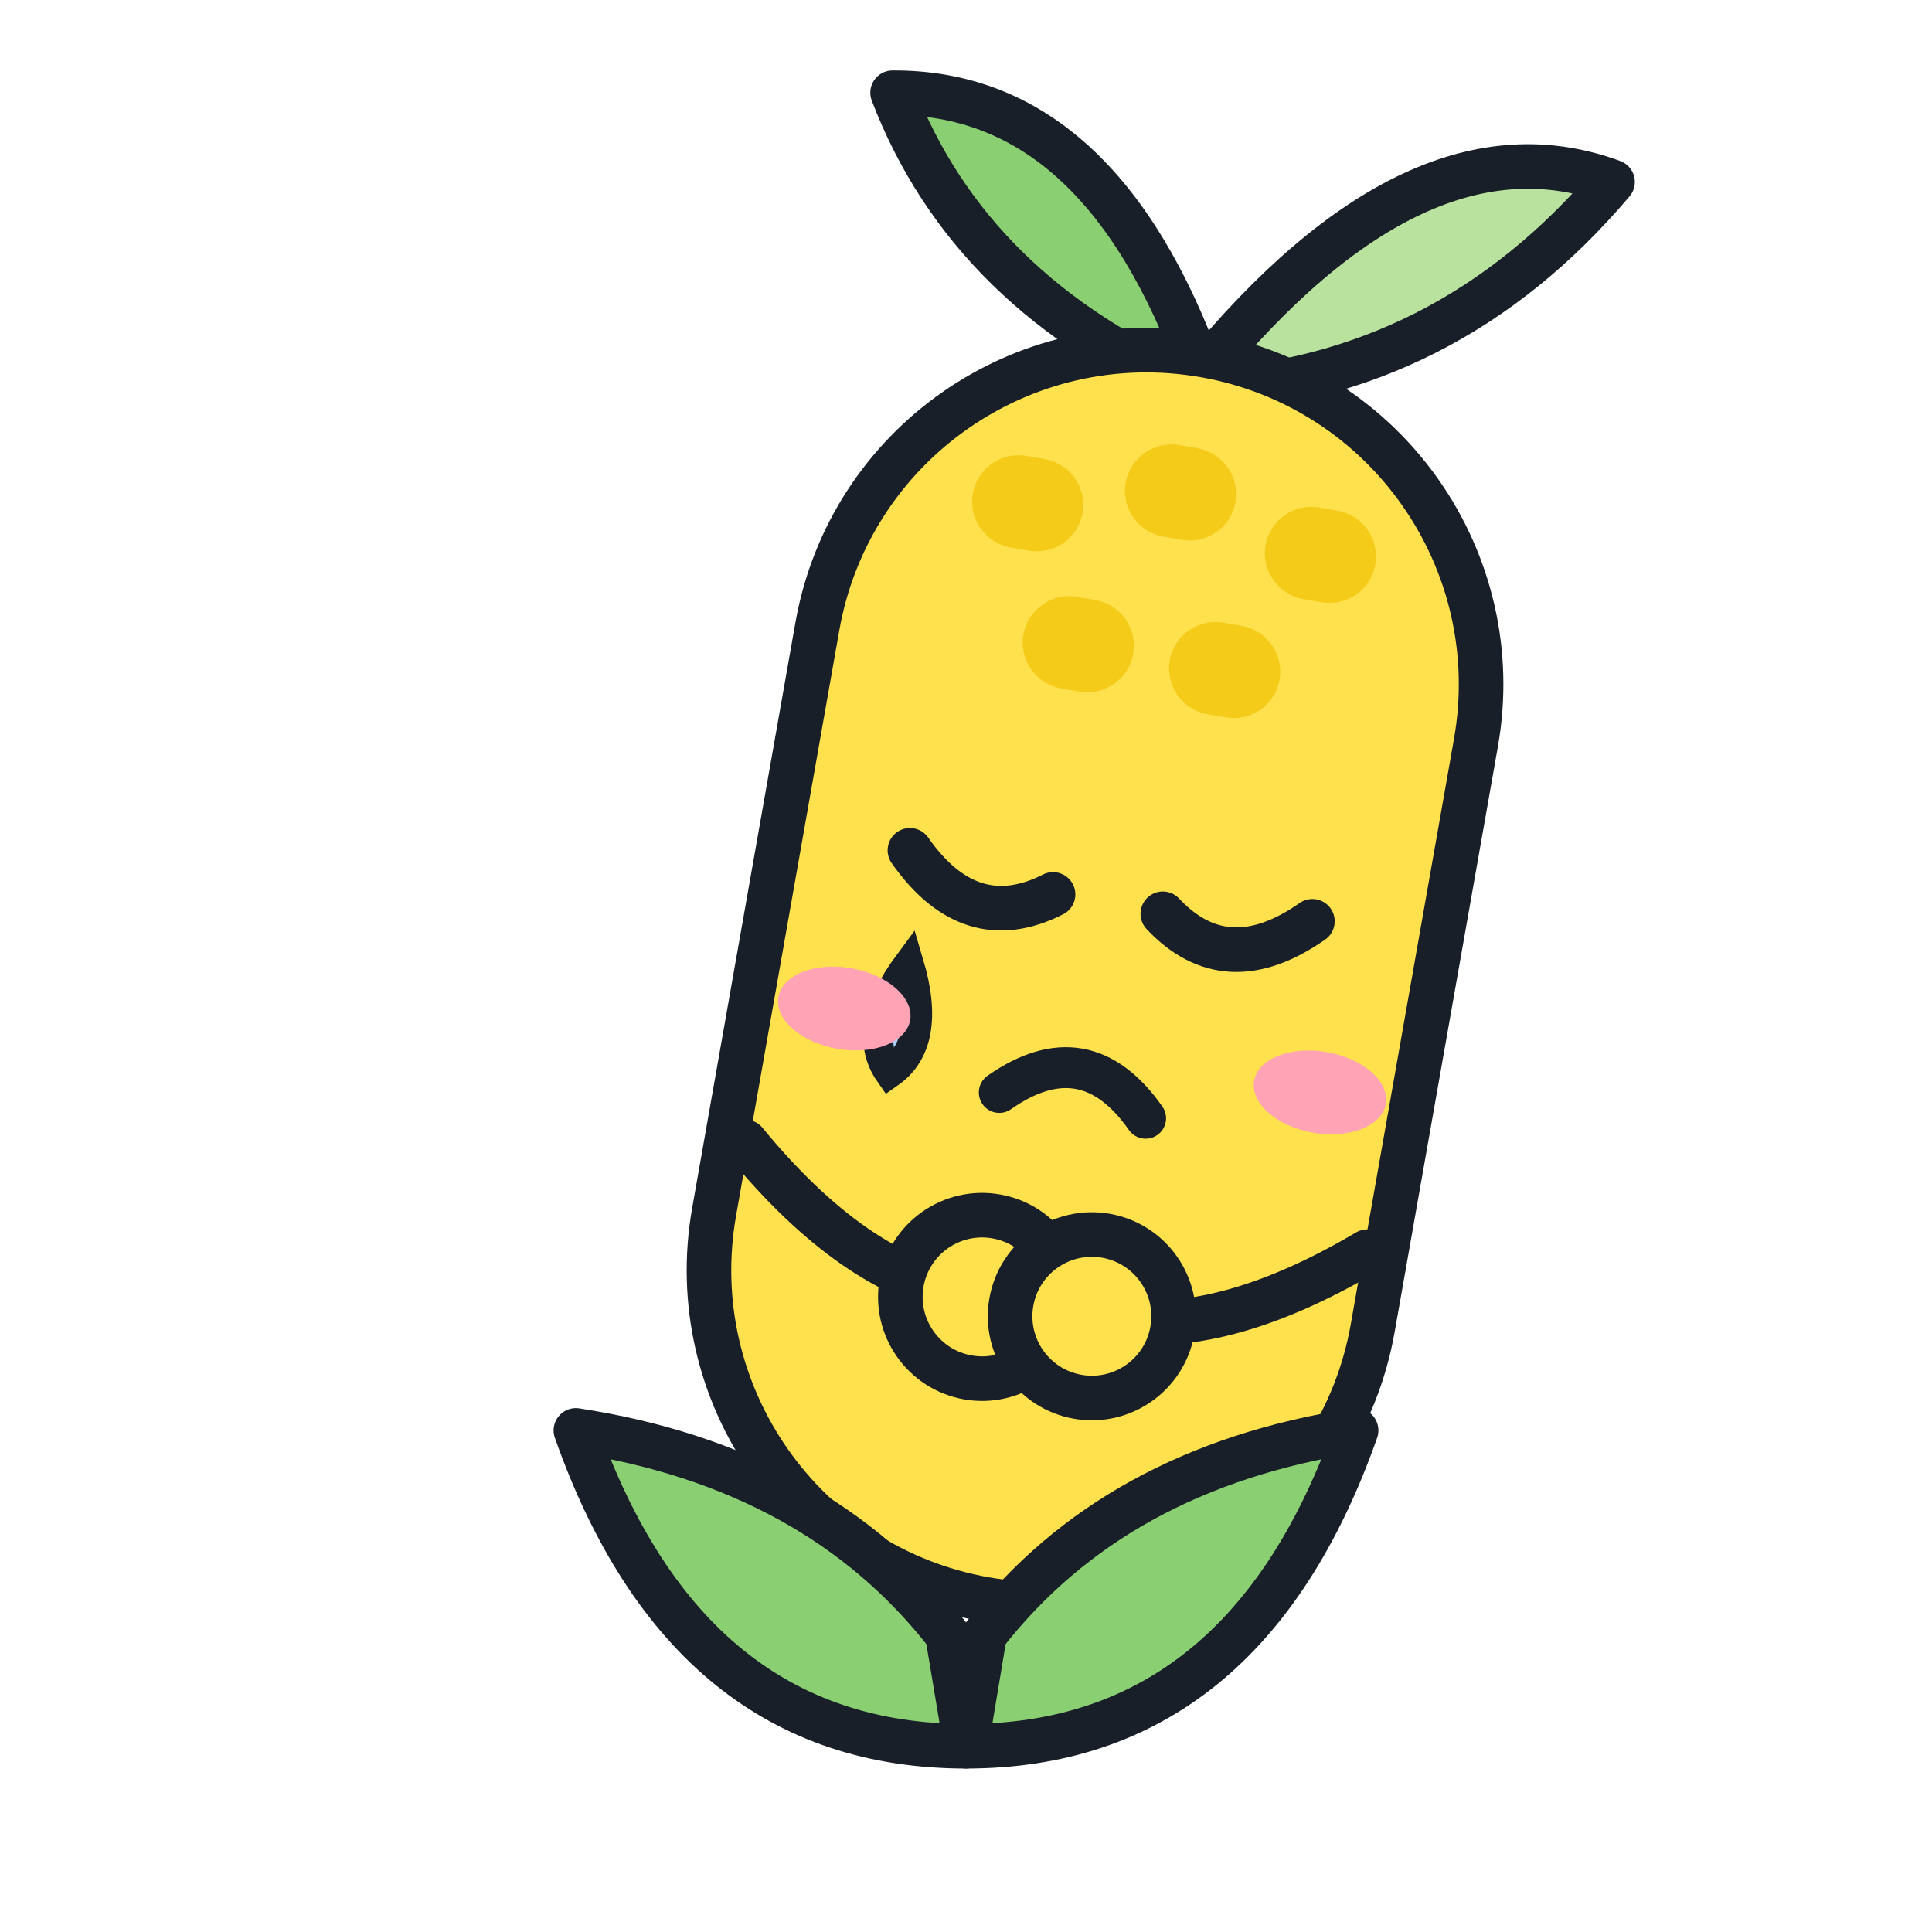
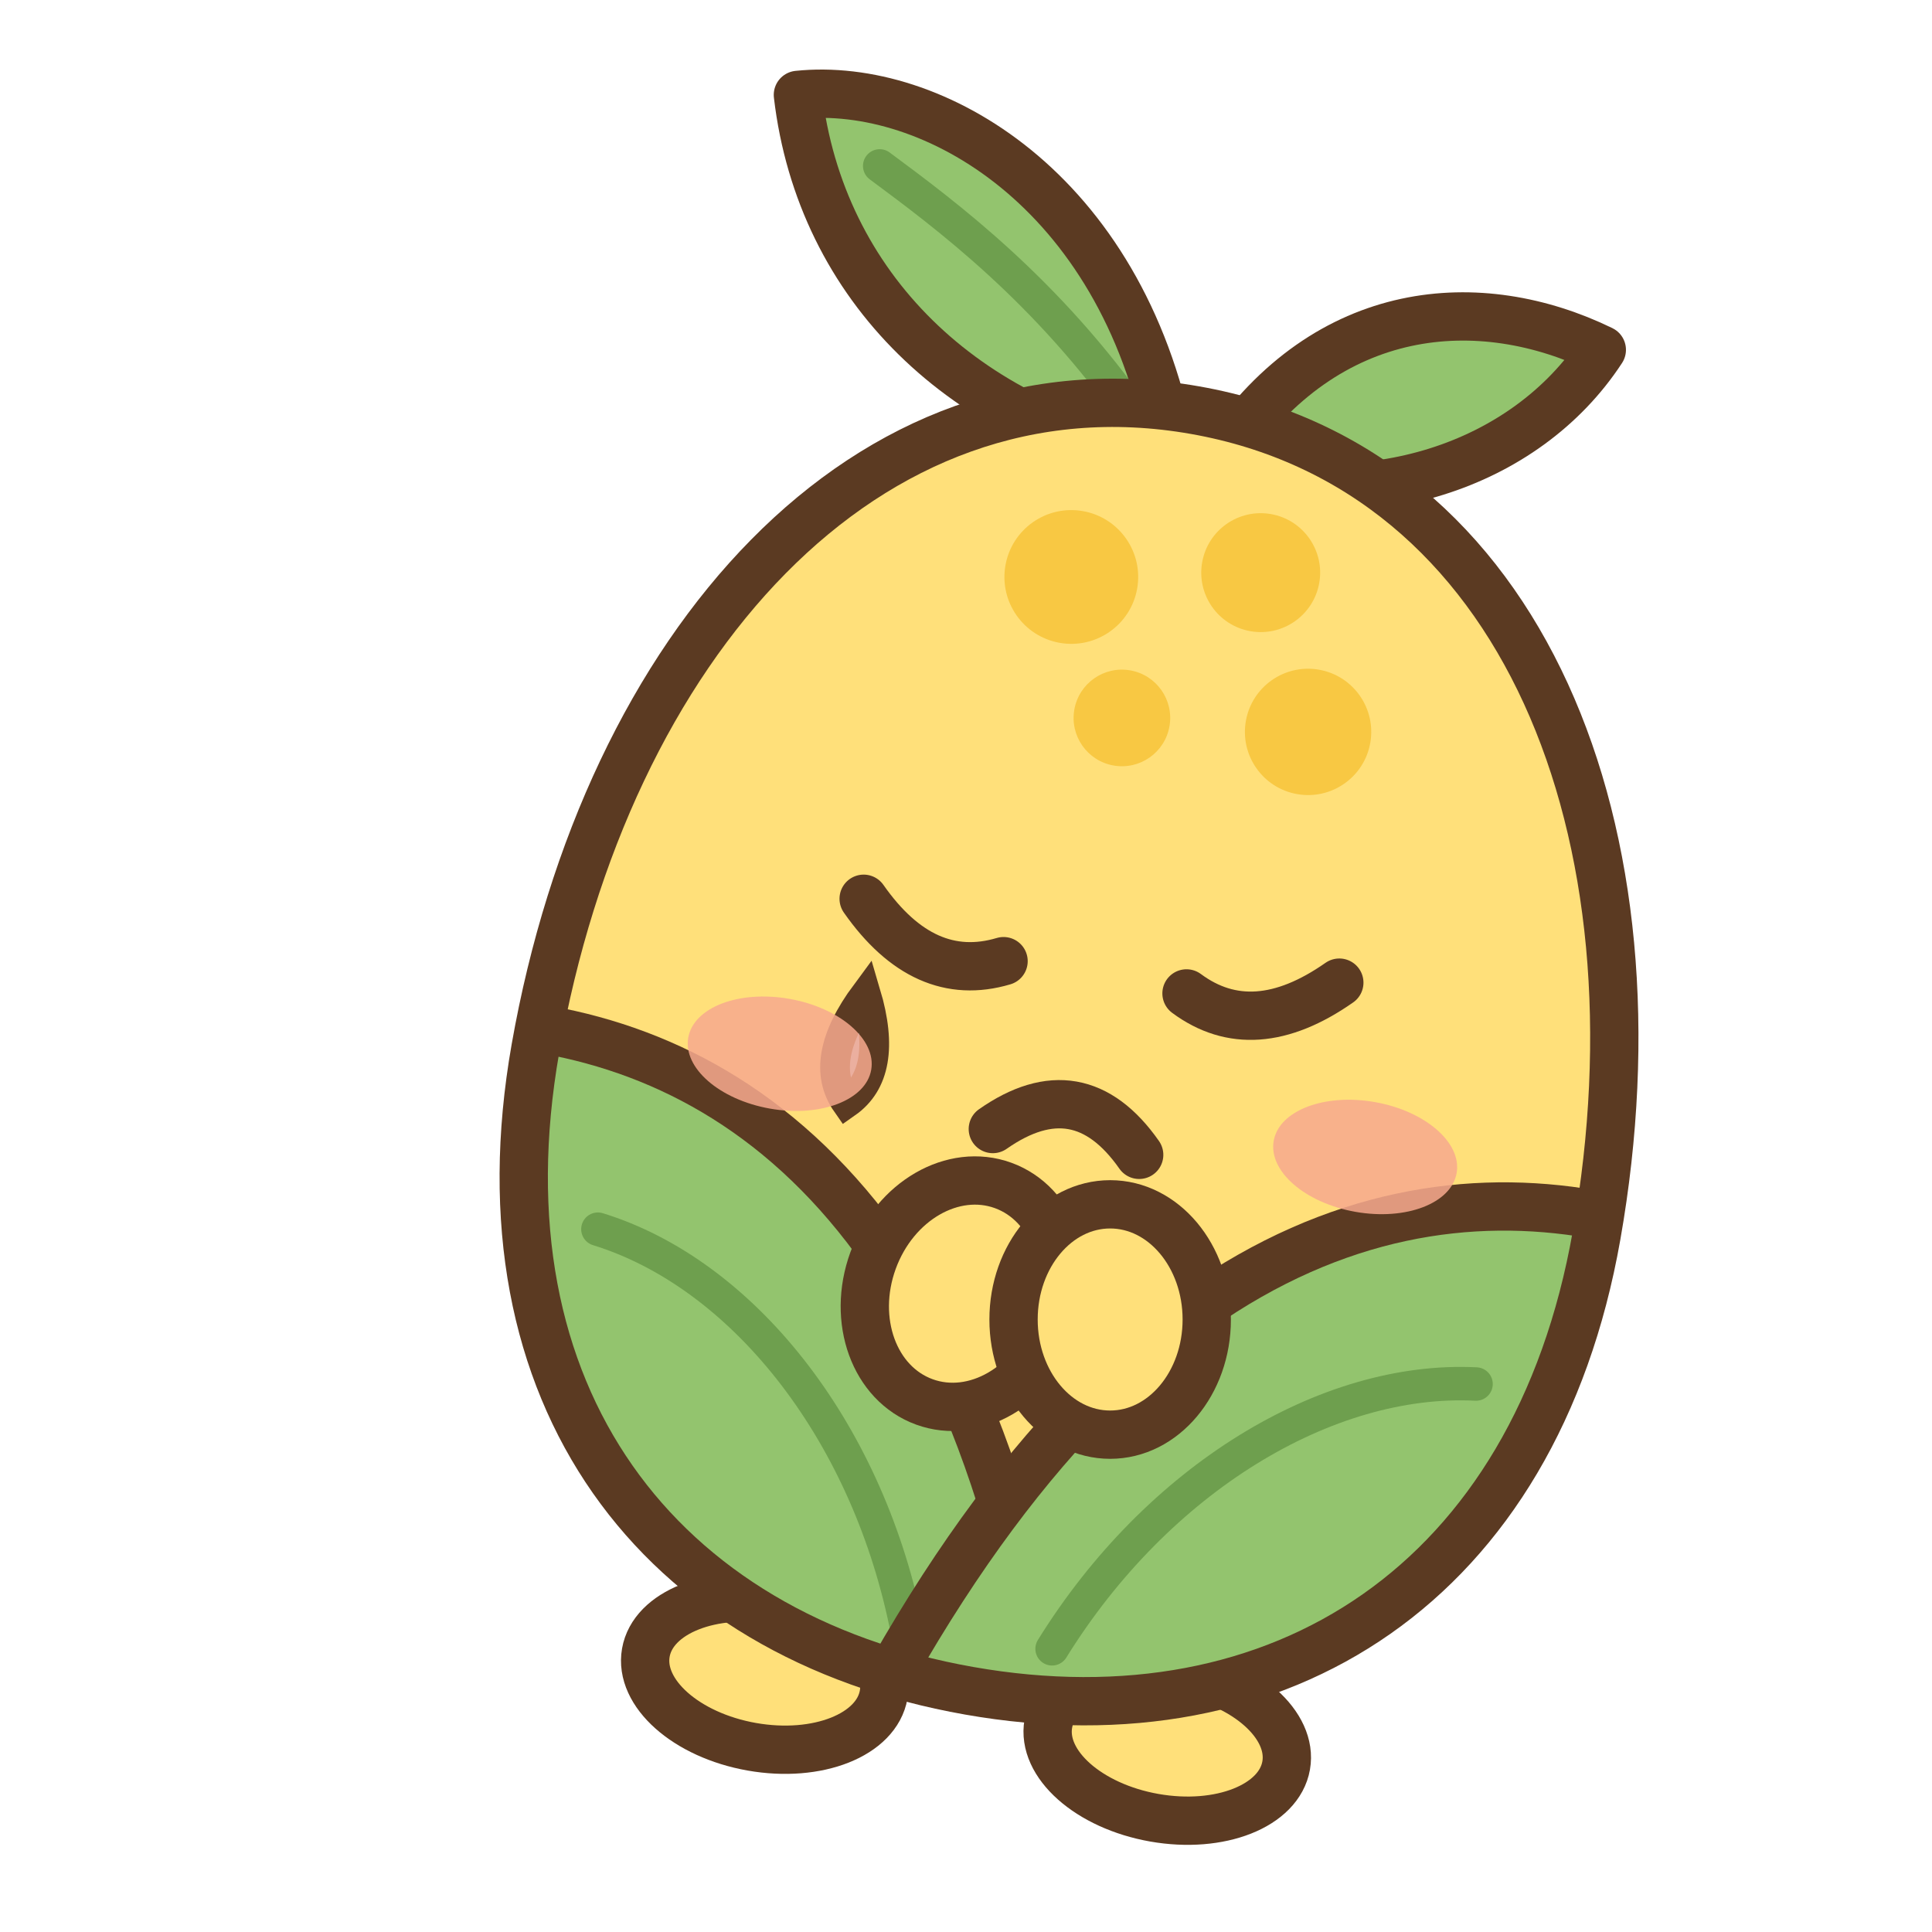
<svg xmlns="http://www.w3.org/2000/svg" viewBox="-4 -4 104 104" width="512" height="512">
  <g transform="rotate(10 48 88)">
-     <path d="M48 15 Q40 1 29 3 Q35 13 48 16 Z" fill="#8ACF72" stroke="#191F28" stroke-width="2.4" stroke-linejoin="round" />
-     <path d="M48 15 Q57 -1 68 1 Q61 13 48 16 Z" fill="#B9E29F" stroke="#191F28" stroke-width="2.4" stroke-linejoin="round" />
-     <rect x="30" y="14" width="36" height="68" rx="18" fill="#FFE14D" stroke="#191F28" stroke-width="2.4" />
-     <g fill="#F5CB1A">
-       <rect x="37" y="21" width="6" height="5" rx="2.5" />
-       <rect x="45" y="19" width="6" height="5" rx="2.5" />
-       <rect x="53" y="21" width="6" height="5" rx="2.5" />
-       <rect x="41" y="28" width="6" height="5" rx="2.5" />
-       <rect x="49" y="28" width="6" height="5" rx="2.5" />
+     <path d="M47 19 C42 6 31 2 24 4 C27 14 36 20 47 20 Z" fill="#93C46E" stroke="#5B3A22" stroke-width="2.6" stroke-linejoin="round" stroke-linecap="round" />
+     <path d="M45 18 C39 12 33 9 29 7" fill="none" stroke="#6E9F4E" stroke-width="1.8" stroke-linecap="round" />
+     <path d="M50 19 C54 10 62 8 69 10 C66 17 58 21 50 20 Z" fill="#93C46E" stroke="#5B3A22" stroke-width="2.6" stroke-linejoin="round" stroke-linecap="round" />
+     <ellipse cx="37" cy="88" rx="6.5" ry="4" fill="#FFE07A" stroke="#5B3A22" stroke-width="2.6" stroke-linejoin="round" stroke-linecap="round" />
+     <ellipse cx="59" cy="88" rx="6.5" ry="4" fill="#FFE07A" stroke="#5B3A22" stroke-width="2.6" stroke-linejoin="round" stroke-linecap="round" />
+     <defs>
+       <clipPath id="egg">
+         <path d="M48 17 C66 17 77 35 77 57 C77 76 65 87 48 87 C31 87 19 76 19 57 C19 35 30 17 48 17 Z" />
+       </clipPath>
+     </defs>
+     <path d="M48 17 C66 17 77 35 77 57 C77 76 65 87 48 87 C31 87 19 76 19 57 C19 35 30 17 48 17 Z" fill="#FFE07A" />
+     <g fill="#F8C843">
+       <circle cx="43" cy="27" r="3.6" />
+       <circle cx="53" cy="25" r="3.2" />
+       <circle cx="57" cy="33" r="3.4" />
+       <circle cx="47" cy="34" r="2.6" />
    </g>
-     <path d="M37 43 q4 4 8 1 M51 44 q4 3 8-1" fill="none" stroke="#191F28" stroke-width="2.4" stroke-linecap="round" />
-     <path d="M44 55 q4-4 8 0" fill="none" stroke="#191F28" stroke-width="2.2" stroke-linecap="round" />
-     <path d="M38 49 q-2 4 0 6 q2-2 0-6 Z" fill="#A9D2FF" stroke="#191F28" stroke-width="1.6" />
-     <ellipse cx="35" cy="52" rx="3.6" ry="2.2" fill="#FFA3B5" />
-     <ellipse cx="61" cy="52" rx="3.6" ry="2.2" fill="#FFA3B5" />
-     <path d="M31 60 Q38 66 44 66 M65 60 Q58 66 52 66" fill="none" stroke="#191F28" stroke-width="2.4" stroke-linecap="round" />
-     <circle cx="45" cy="66" r="4.4" fill="#FFE14D" stroke="#191F28" stroke-width="2.4" />
-     <circle cx="51" cy="66" r="4.4" fill="#FFE14D" stroke="#191F28" stroke-width="2.4" />
+     <g clip-path="url(#egg)">
+       <path d="M17 56 C30 55 45 62 54 92 L10 92 Z" fill="#93C46E" stroke="#5B3A22" stroke-width="2.6" stroke-linejoin="round" stroke-linecap="round" />
+       <path d="M24 66 C32 67 40 74 44 84" fill="none" stroke="#6E9F4E" stroke-width="1.8" stroke-linecap="round" />
+       <path d="M79 56 C66 55 51 62 42 92 L86 92 Z" fill="#93C46E" stroke="#5B3A22" stroke-width="2.6" stroke-linejoin="round" stroke-linecap="round" />
+       <path d="M72 66 C64 67 56 74 52 84" fill="none" stroke="#6E9F4E" stroke-width="1.8" stroke-linecap="round" />
+     </g>
+     <path d="M48 17 C66 17 77 35 77 57 C77 76 65 87 48 87 C31 87 19 76 19 57 C19 35 30 17 48 17 Z" fill="none" stroke="#5B3A22" stroke-width="2.6" stroke-linejoin="round" stroke-linecap="round" />
+     <path d="M35 46 q4 4 8 2 M53 48 q4 2 8 -2" fill="none" stroke="#5B3A22" stroke-width="2.6" stroke-linejoin="round" stroke-linecap="round" />
+     <path d="M44 57 q4 -4 8 0" fill="none" stroke="#5B3A22" stroke-width="2.6" stroke-linejoin="round" stroke-linecap="round" />
+     <path d="M36 51 q-2 4 0 6 q2 -2 0 -6 Z" fill="#A9D2FF" stroke="#5B3A22" stroke-width="1.6" />
+     <ellipse cx="32" cy="55" rx="5" ry="3" fill="#F7A98E" opacity=".85" />
+     <ellipse cx="64" cy="55" rx="5" ry="3" fill="#F7A98E" opacity=".85" />
+     <ellipse cx="44" cy="66" rx="5.2" ry="6.2" transform="rotate(10 44 66)" fill="#FFE07A" stroke="#5B3A22" stroke-width="2.6" stroke-linejoin="round" stroke-linecap="round" />
+     <ellipse cx="52" cy="66" rx="5.2" ry="6.2" transform="rotate(-10 52 66)" fill="#FFE07A" stroke="#5B3A22" stroke-width="2.6" stroke-linejoin="round" stroke-linecap="round" />
  </g>
-   <path d="M48 90 Q33 90 27 73 Q40 75 47 84 Z" fill="#8ACF72" stroke="#191F28" stroke-width="2.4" stroke-linejoin="round" />
-   <path d="M48 90 Q63 90 69 73 Q56 75 49 84 Z" fill="#8ACF72" stroke="#191F28" stroke-width="2.4" stroke-linejoin="round" />
</svg>
